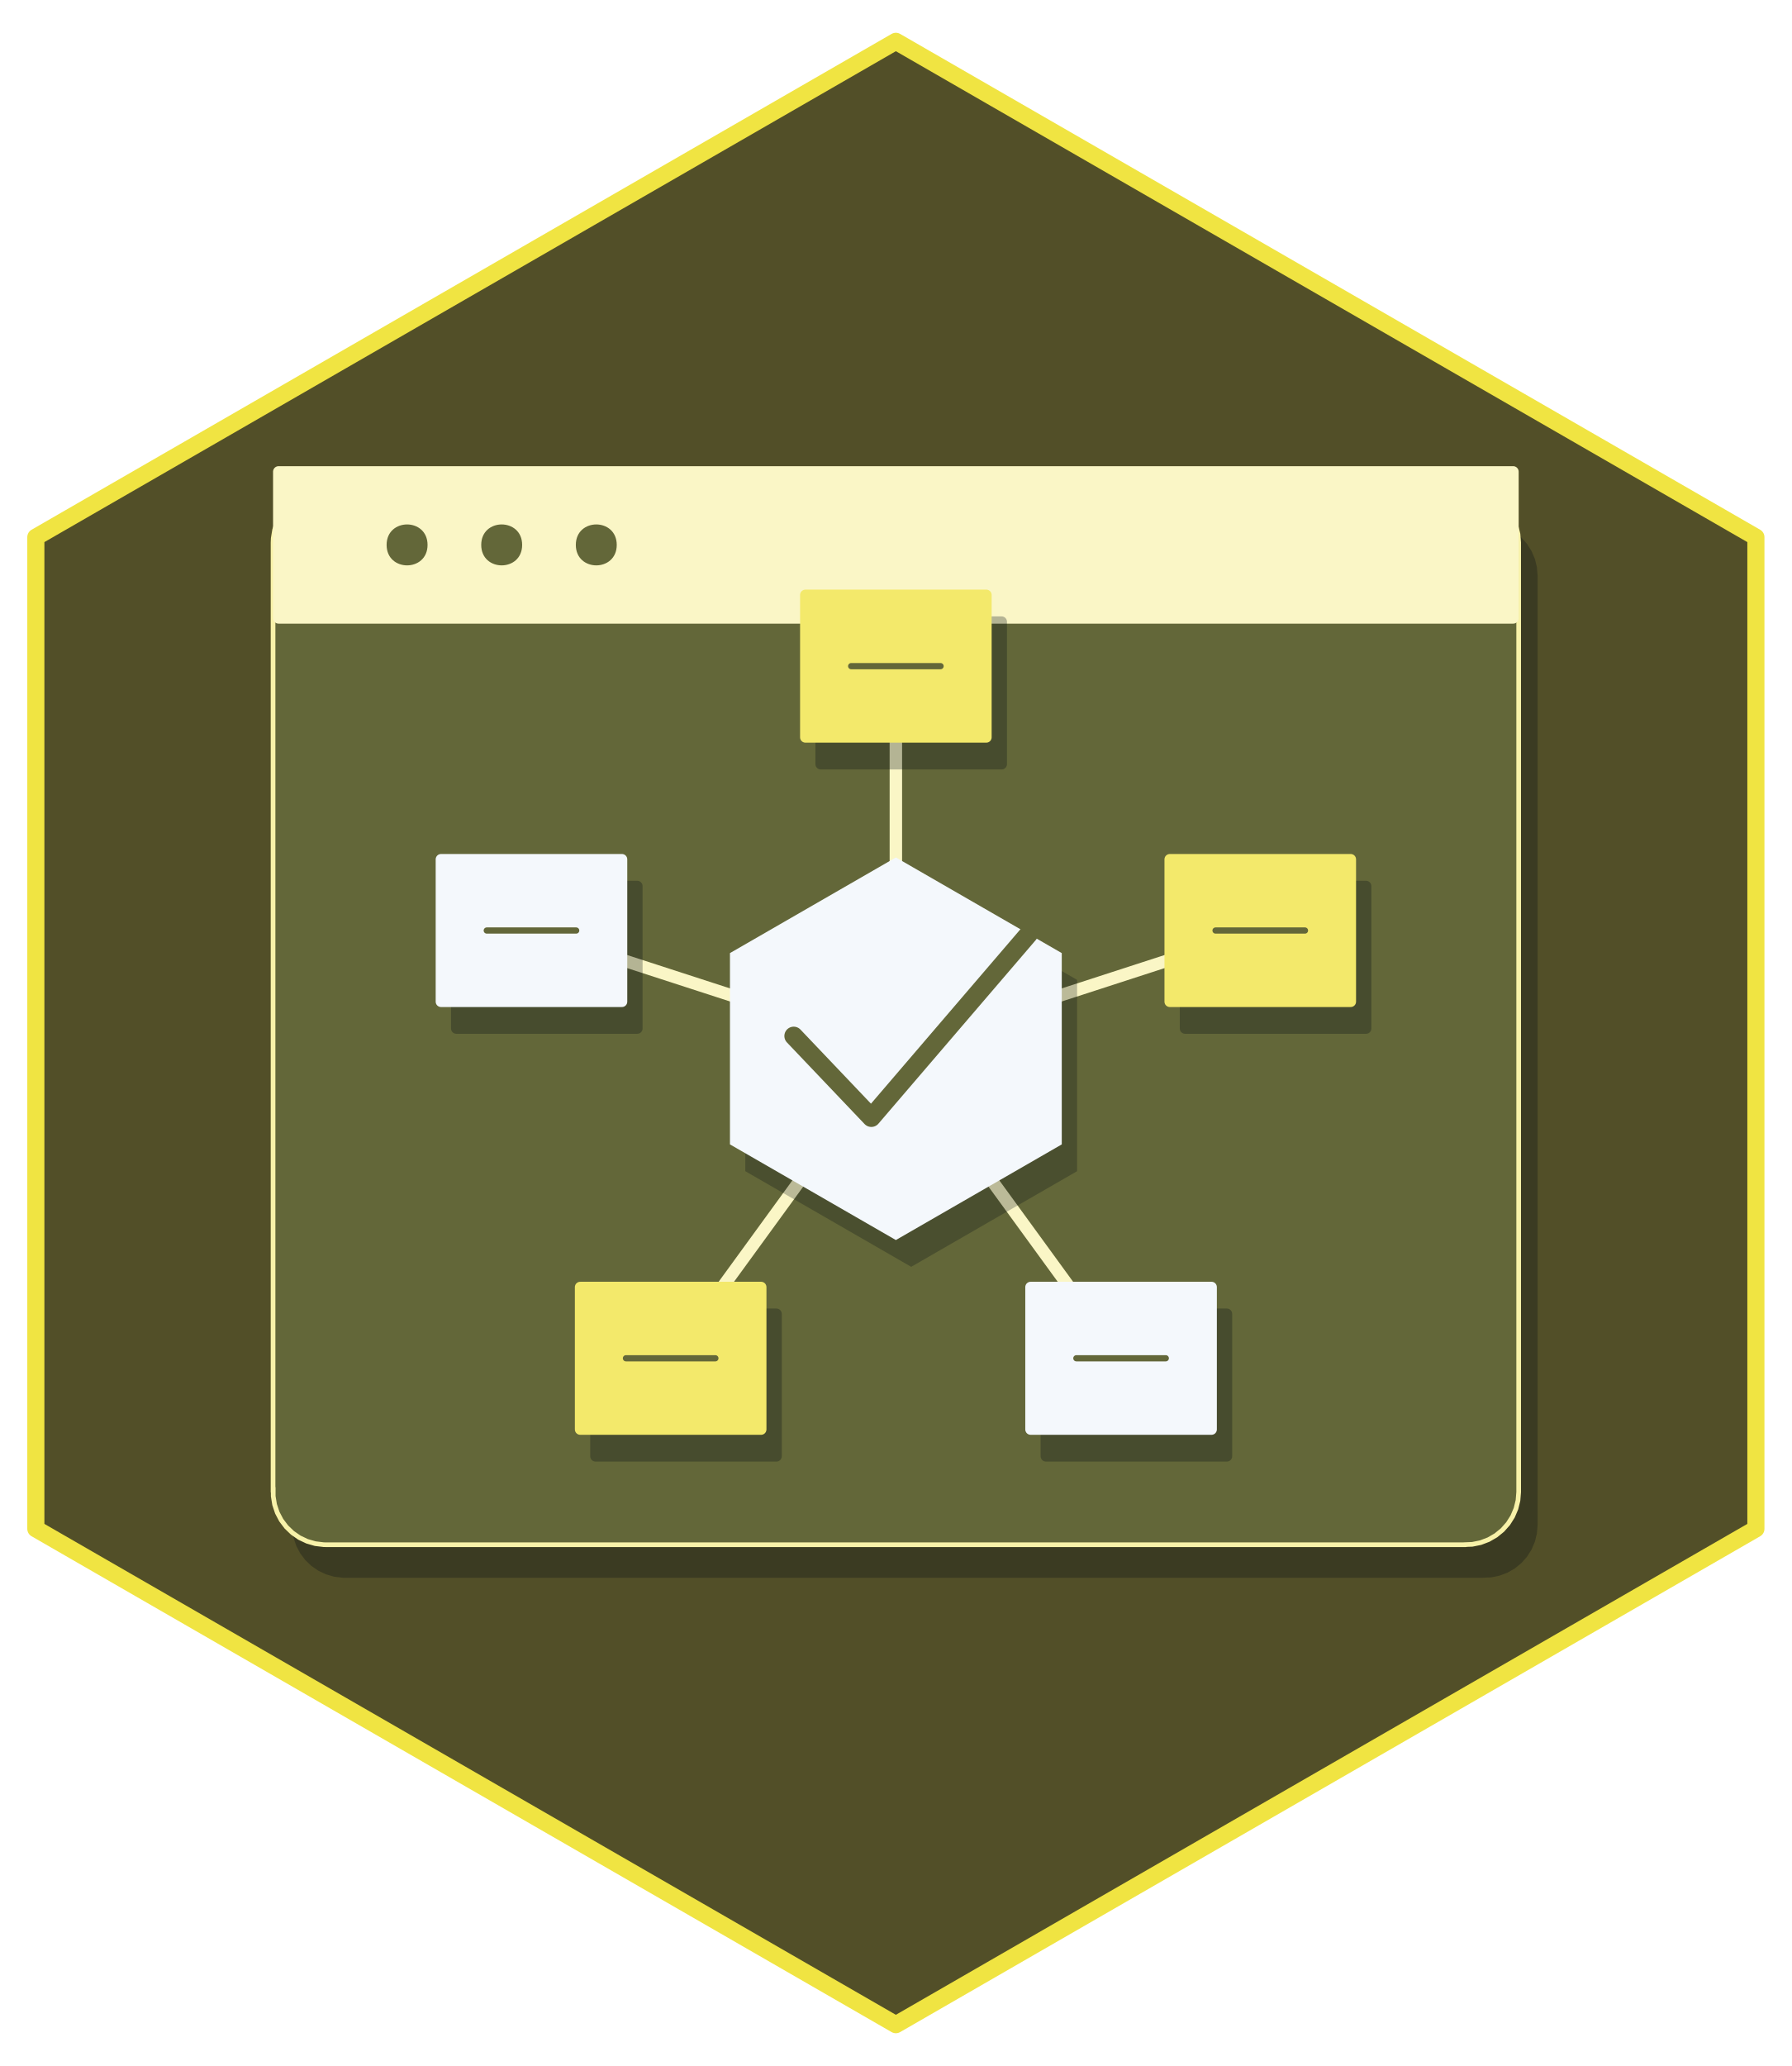
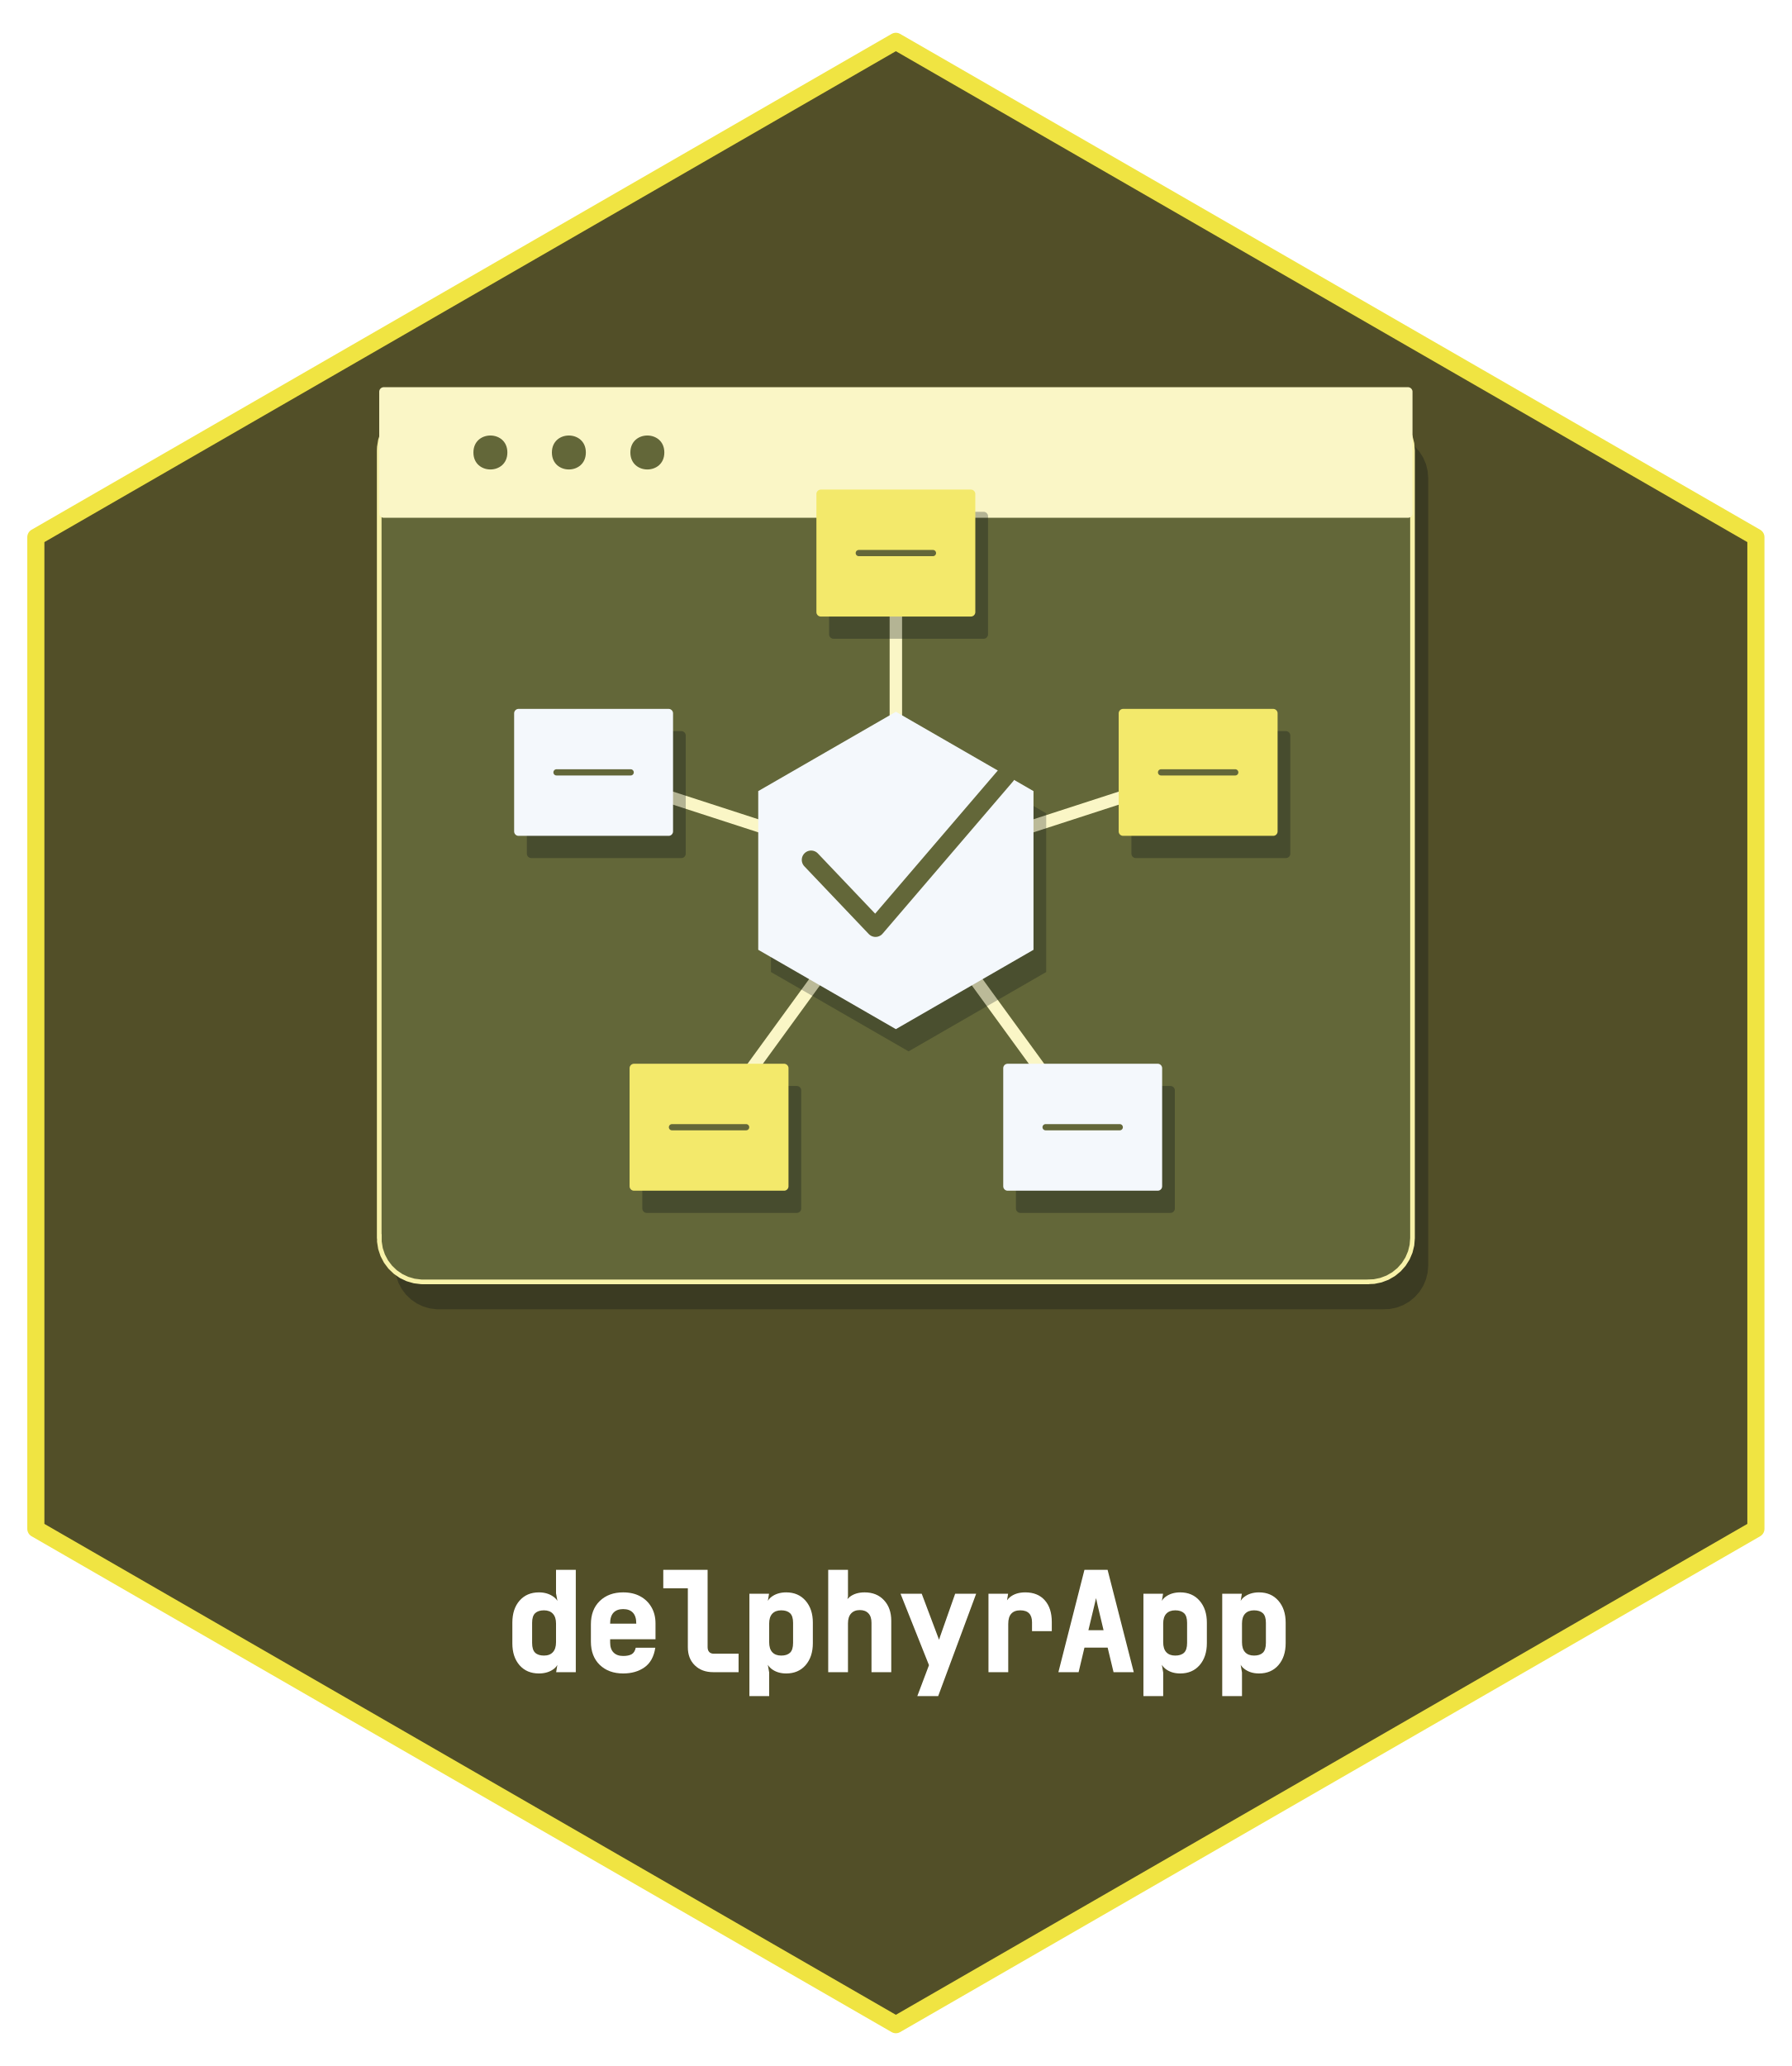
- <svg xmlns="http://www.w3.org/2000/svg" width="432pt" height="498pt" viewBox="0 0 432 498">
+ <svg xmlns="http://www.w3.org/2000/svg" xmlns:xlink="http://www.w3.org/1999/xlink" width="432" height="498" viewBox="0 0 432 498">
+   <defs>
+     <g>
+       <g id="glyph-0-0">
+         <path d="M 8.938 0.312 C 6.988 0.312 5.43 -0.348 4.266 -1.672 C 3.109 -3.004 2.531 -4.766 2.531 -6.953 L 2.531 -11.922 C 2.531 -14.141 3.109 -15.91 4.266 -17.234 C 5.43 -18.566 6.988 -19.234 8.938 -19.234 C 10.344 -19.234 11.539 -18.863 12.531 -18.125 C 13.52 -17.395 13.945 -16.328 13.812 -14.922 L 13.062 -19 L 13.062 -24.672 L 17.828 -24.672 L 17.828 0 L 13.094 0 L 13.75 -3.984 C 13.906 -2.578 13.5 -1.508 12.531 -0.781 C 11.562 -0.051 10.363 0.312 8.938 0.312 Z M 10.156 -4 C 11.082 -4 11.797 -4.27 12.297 -4.812 C 12.805 -5.352 13.062 -6.156 13.062 -7.219 L 13.062 -11.734 C 13.062 -12.766 12.805 -13.551 12.297 -14.094 C 11.797 -14.633 11.082 -14.906 10.156 -14.906 C 9.227 -14.906 8.52 -14.676 8.031 -14.219 C 7.539 -13.758 7.297 -12.984 7.297 -11.891 L 7.297 -7.062 C 7.297 -5.945 7.539 -5.156 8.031 -4.688 C 8.52 -4.227 9.227 -4 10.156 -4 Z M 10.156 -4 " />
+       </g>
+       <g id="glyph-0-1">
+         <path d="M 10.25 0.312 C 7.926 0.312 6.047 -0.375 4.609 -1.75 C 3.18 -3.133 2.469 -5.008 2.469 -7.375 L 2.469 -11.531 C 2.469 -13.895 3.18 -15.77 4.609 -17.156 C 6.047 -18.539 7.926 -19.234 10.25 -19.234 C 11.82 -19.234 13.188 -18.922 14.344 -18.297 C 15.508 -17.672 16.414 -16.797 17.062 -15.672 C 17.719 -14.547 18.047 -13.242 18.047 -11.766 L 18.047 -7.938 L 7.109 -7.938 L 7.109 -7.156 C 7.109 -6.094 7.383 -5.285 7.938 -4.734 C 8.488 -4.18 9.258 -3.906 10.25 -3.906 C 11.102 -3.906 11.781 -4.039 12.281 -4.312 C 12.781 -4.594 13.113 -5.117 13.281 -5.891 L 18 -5.891 C 17.656 -3.711 16.781 -2.133 15.375 -1.156 C 13.977 -0.176 12.27 0.312 10.25 0.312 Z M 7.109 -11.766 L 7.109 -11.688 L 13.406 -11.688 L 13.406 -11.797 C 13.406 -12.922 13.133 -13.77 12.594 -14.344 C 12.062 -14.914 11.281 -15.203 10.25 -15.203 C 9.227 -15.203 8.445 -14.91 7.906 -14.328 C 7.375 -13.754 7.109 -12.898 7.109 -11.766 Z M 7.109 -11.766 " />
+       </g>
+       <g id="glyph-0-2">
+         <path d="M 12.969 0 C 11.133 0 9.656 -0.547 8.531 -1.641 C 7.406 -2.734 6.844 -4.188 6.844 -6 L 6.844 -20.219 L 0.922 -20.219 L 0.922 -24.672 L 11.609 -24.672 L 11.609 -6.062 C 11.609 -5.539 11.738 -5.141 12 -4.859 C 12.258 -4.586 12.629 -4.453 13.109 -4.453 L 19.078 -4.453 L 19.078 0 Z M 12.969 0 " />
+       </g>
+       <g id="glyph-0-3">
+         <path d="M 2.688 5.766 L 2.688 -18.906 L 7.422 -18.906 L 6.766 -14.922 C 6.609 -16.328 7.008 -17.395 7.969 -18.125 C 8.938 -18.863 10.133 -19.234 11.562 -19.234 C 13.508 -19.234 15.066 -18.562 16.234 -17.219 C 17.398 -15.875 17.984 -14.117 17.984 -11.953 L 17.984 -7 C 17.984 -4.801 17.398 -3.031 16.234 -1.688 C 15.066 -0.352 13.508 0.312 11.562 0.312 C 10.125 0.312 8.922 -0.07 7.953 -0.844 C 6.984 -1.613 6.566 -2.691 6.703 -4.078 L 6.734 -4.078 L 7.453 0.078 L 7.453 5.766 Z M 10.359 -4 C 11.285 -4 11.992 -4.227 12.484 -4.688 C 12.973 -5.156 13.219 -5.945 13.219 -7.062 L 13.219 -11.891 C 13.219 -12.984 12.973 -13.758 12.484 -14.219 C 11.992 -14.676 11.285 -14.906 10.359 -14.906 C 9.43 -14.906 8.711 -14.633 8.203 -14.094 C 7.703 -13.551 7.453 -12.766 7.453 -11.734 L 7.453 -7.219 C 7.453 -6.156 7.703 -5.352 8.203 -4.812 C 8.711 -4.27 9.43 -4 10.359 -4 Z M 10.359 -4 " />
+       </g>
+       <g id="glyph-0-4">
+         <path d="M 2.688 0 L 2.688 -24.672 L 7.453 -24.672 L 7.453 -18.25 L 6.766 -14.891 C 6.535 -16.285 6.891 -17.359 7.828 -18.109 C 8.773 -18.859 9.988 -19.234 11.469 -19.234 C 13.406 -19.234 14.957 -18.609 16.125 -17.359 C 17.301 -16.109 17.891 -14.445 17.891 -12.375 L 17.891 0 L 13.125 0 L 13.125 -11.891 C 13.125 -12.91 12.875 -13.676 12.375 -14.188 C 11.883 -14.707 11.195 -14.969 10.312 -14.969 C 9.414 -14.969 8.711 -14.691 8.203 -14.141 C 7.703 -13.598 7.453 -12.805 7.453 -11.766 L 7.453 0 Z M 2.688 0 " />
+       </g>
+       <g id="glyph-0-5">
+         <path d="M 5.172 5.766 L 7.984 -1.688 L 1.125 -18.906 L 6.234 -18.906 L 10.125 -8.578 C 10.332 -8.086 10.52 -7.555 10.688 -6.984 C 10.863 -6.41 10.781 -6.082 10.438 -6 C 10.082 -6.082 9.988 -6.406 10.156 -6.969 C 10.32 -7.539 10.488 -8.07 10.656 -8.562 L 14.297 -18.906 L 19.359 -18.906 L 10.203 5.766 Z M 5.172 5.766 " />
+       </g>
+       <g id="glyph-0-6">
+         <path d="M 3.328 0 L 3.328 -18.906 L 8.062 -18.906 L 7.406 -14.797 C 7.176 -16.203 7.535 -17.289 8.484 -18.062 C 9.441 -18.844 10.68 -19.234 12.203 -19.234 C 14.211 -19.234 15.781 -18.598 16.906 -17.328 C 18.031 -16.066 18.594 -14.328 18.594 -12.109 L 18.594 -9.891 L 13.828 -9.891 L 13.828 -12.016 C 13.828 -13.941 12.883 -14.906 11 -14.906 C 10.039 -14.906 9.316 -14.633 8.828 -14.094 C 8.336 -13.562 8.094 -12.738 8.094 -11.625 L 8.094 0 Z M 3.328 0 " />
+       </g>
+       <g id="glyph-0-7">
+         <path d="M 1.188 0 L 7.469 -24.672 L 13.047 -24.672 L 19.359 0 L 14.484 0 L 13.062 -5.922 L 7.469 -5.922 L 6.062 0 Z M 8.422 -10.109 L 12.078 -10.109 L 10.672 -16.016 C 10.391 -17.223 10.16 -18.266 9.984 -19.141 C 9.805 -20.016 9.898 -20.488 10.266 -20.562 C 10.617 -20.5 10.707 -20.023 10.531 -19.141 C 10.363 -18.266 10.133 -17.234 9.844 -16.047 Z M 8.422 -10.109 " />
+       </g>
+     </g>
+   </defs>
  <path fill-rule="nonzero" fill="rgb(32.157%, 30.98%, 15.686%)" fill-opacity="1" stroke-width="4.125" stroke-linecap="round" stroke-linejoin="round" stroke="rgb(94.118%, 89.412%, 25.882%)" stroke-opacity="1" stroke-miterlimit="10" d="M 216 9.961 L 423.359 129.48 L 423.359 368.52 L 216 488.039 L 8.641 368.52 L 8.641 129.48 Z M 216 9.961 " />
-   <path fill-rule="nonzero" fill="rgb(1.176%, 3.922%, 7.059%)" fill-opacity="0.278" d="M 83.113 380.316 L 358.012 380.316 L 357.5 380.305 L 359.543 380.223 L 361.547 379.812 L 363.461 379.09 L 365.234 378.066 L 366.82 376.773 L 368.176 375.238 L 369.27 373.512 L 370.07 371.629 L 370.559 369.641 L 370.727 367.602 L 370.727 138.746 L 370.559 136.707 L 370.07 134.723 L 369.27 132.84 L 368.176 131.109 L 366.82 129.578 L 365.234 128.285 L 363.461 127.262 L 361.547 126.535 L 359.543 126.125 L 358.012 126.035 L 83.113 126.035 L 84.645 126.125 L 82.602 126.043 L 80.57 126.289 L 78.605 126.859 L 76.754 127.738 L 75.07 128.898 L 73.598 130.316 L 72.367 131.953 L 71.418 133.766 L 70.77 135.703 L 70.441 137.723 L 70.398 138.746 L 70.398 367.602 L 70.441 366.578 L 70.441 368.625 L 70.77 370.645 L 71.418 372.586 L 72.367 374.398 L 73.598 376.035 L 75.07 377.449 L 76.754 378.613 L 78.605 379.488 L 80.57 380.059 L 82.602 380.305 Z M 83.113 380.316 " />
-   <path fill-rule="nonzero" fill="rgb(38.824%, 40.392%, 22.353%)" fill-opacity="1" stroke-width="1.125" stroke-linecap="round" stroke-linejoin="round" stroke="rgb(97.255%, 94.902%, 66.275%)" stroke-opacity="1" stroke-miterlimit="10" d="M 78.551 372.348 L 353.449 372.348 L 352.938 372.336 L 354.98 372.254 L 356.988 371.844 L 358.898 371.117 L 360.672 370.094 L 362.258 368.801 L 363.613 367.27 L 364.707 365.539 L 365.508 363.66 L 366 361.672 L 366.164 359.633 L 366.164 130.777 L 366 128.738 L 365.508 126.75 L 364.707 124.867 L 363.613 123.141 L 362.258 121.609 L 360.672 120.312 L 358.898 119.289 L 356.988 118.566 L 354.98 118.156 L 353.449 118.062 L 78.551 118.062 L 80.082 118.156 L 78.039 118.074 L 76.008 118.32 L 74.043 118.891 L 72.195 119.766 L 70.512 120.93 L 69.035 122.348 L 67.805 123.98 L 66.855 125.793 L 66.207 127.734 L 65.879 129.754 L 65.836 130.777 L 65.836 359.633 L 65.879 358.609 L 65.879 360.656 L 66.207 362.676 L 66.855 364.617 L 67.805 366.426 L 69.035 368.062 L 70.512 369.48 L 72.195 370.645 L 74.043 371.52 L 76.008 372.09 L 78.039 372.336 Z M 78.551 372.348 " />
-   <path fill-rule="nonzero" fill="rgb(98.039%, 96.471%, 77.647%)" fill-opacity="1" d="M 67.164 150.324 L 364.836 150.324 L 364.781 150.32 L 364.996 150.312 L 365.203 150.27 L 365.406 150.195 L 365.59 150.086 L 365.754 149.953 L 365.898 149.793 L 366.012 149.613 L 366.094 149.414 L 366.145 149.207 L 366.164 148.996 L 366.164 113.699 L 366.145 113.484 L 366.094 113.277 L 366.012 113.082 L 365.898 112.902 L 365.754 112.742 L 365.59 112.605 L 365.406 112.5 L 365.203 112.422 L 364.996 112.379 L 364.836 112.371 L 67.164 112.371 L 67.324 112.379 L 67.113 112.371 L 66.898 112.398 L 66.695 112.457 L 66.5 112.547 L 66.324 112.668 L 66.172 112.816 L 66.043 112.988 L 65.941 113.18 L 65.875 113.379 L 65.84 113.59 L 65.836 113.699 L 65.836 148.996 L 65.84 148.887 L 65.84 149.102 L 65.875 149.312 L 65.941 149.516 L 66.043 149.703 L 66.172 149.875 L 66.324 150.023 L 66.5 150.145 L 66.695 150.238 L 66.898 150.297 L 67.113 150.32 Z M 67.164 150.324 " />
-   <path fill-rule="nonzero" fill="rgb(38.824%, 40.392%, 22.353%)" fill-opacity="1" d="M 103.086 131.348 C 103.086 137.926 93.215 137.926 93.215 131.348 C 93.215 124.77 103.086 124.77 103.086 131.348 " />
-   <path fill-rule="nonzero" fill="rgb(38.824%, 40.392%, 22.353%)" fill-opacity="1" d="M 125.895 131.348 C 125.895 137.926 116.027 137.926 116.027 131.348 C 116.027 124.77 125.895 124.77 125.895 131.348 " />
-   <path fill-rule="nonzero" fill="rgb(38.824%, 40.392%, 22.353%)" fill-opacity="1" d="M 148.703 131.348 C 148.703 137.926 138.836 137.926 138.836 131.348 C 138.836 124.77 148.703 124.77 148.703 131.348 " />
-   <path fill="none" stroke-width="3" stroke-linecap="round" stroke-linejoin="round" stroke="rgb(98.039%, 96.471%, 77.647%)" stroke-opacity="1" stroke-miterlimit="10" d="M 216 252.797 L 216 160.57 " />
-   <path fill-rule="nonzero" fill="rgb(1.176%, 3.922%, 7.059%)" fill-opacity="0.278" d="M 197.891 185.473 L 241.5 185.473 L 241.445 185.469 L 241.656 185.461 L 241.859 185.422 L 242.051 185.348 L 242.23 185.242 L 242.395 185.109 L 242.531 184.957 L 242.641 184.781 L 242.723 184.59 L 242.773 184.387 L 242.789 184.18 L 242.789 149.871 L 242.773 149.664 L 242.723 149.465 L 242.641 149.273 L 242.531 149.098 L 242.395 148.941 L 242.23 148.809 L 242.051 148.707 L 241.859 148.633 L 241.656 148.59 L 241.5 148.582 L 197.891 148.582 L 198.047 148.59 L 197.84 148.582 L 197.633 148.605 L 197.434 148.664 L 197.246 148.754 L 197.074 148.871 L 196.926 149.016 L 196.801 149.184 L 196.703 149.367 L 196.637 149.562 L 196.605 149.77 L 196.602 149.871 L 196.602 184.18 L 196.605 184.074 L 196.605 184.285 L 196.637 184.488 L 196.703 184.688 L 196.801 184.871 L 196.926 185.035 L 197.074 185.18 L 197.246 185.297 L 197.434 185.387 L 197.633 185.445 L 197.84 185.469 Z M 197.891 185.473 " />
-   <path fill-rule="nonzero" fill="rgb(95.294%, 91.373%, 41.961%)" fill-opacity="1" d="M 194.195 179.016 L 237.805 179.016 L 237.75 179.016 L 237.961 179.004 L 238.164 178.965 L 238.355 178.891 L 238.535 178.785 L 238.699 178.656 L 238.836 178.5 L 238.945 178.324 L 239.027 178.133 L 239.078 177.93 L 239.094 177.723 L 239.094 143.418 L 239.078 143.211 L 239.027 143.008 L 238.945 142.816 L 238.836 142.641 L 238.699 142.484 L 238.535 142.355 L 238.355 142.25 L 238.164 142.176 L 237.961 142.133 L 237.805 142.125 L 194.195 142.125 L 194.352 142.133 L 194.145 142.125 L 193.938 142.152 L 193.738 142.211 L 193.551 142.297 L 193.379 142.418 L 193.23 142.559 L 193.105 142.727 L 193.008 142.91 L 192.941 143.105 L 192.91 143.312 L 192.906 143.418 L 192.906 177.723 L 192.91 177.621 L 192.91 177.828 L 192.941 178.031 L 193.008 178.23 L 193.105 178.414 L 193.23 178.582 L 193.379 178.723 L 193.551 178.844 L 193.738 178.93 L 193.938 178.988 L 194.145 179.016 Z M 194.195 179.016 " />
-   <path fill="none" stroke-width="1.5" stroke-linecap="round" stroke-linejoin="round" stroke="rgb(38.824%, 40.392%, 22.353%)" stroke-opacity="1" stroke-miterlimit="10" d="M 205.223 160.57 L 226.777 160.57 " />
-   <path fill="none" stroke-width="3" stroke-linecap="round" stroke-linejoin="round" stroke="rgb(98.039%, 96.471%, 77.647%)" stroke-opacity="1" stroke-miterlimit="10" d="M 216 252.797 L 128.141 224.297 " />
-   <path fill-rule="nonzero" fill="rgb(1.176%, 3.922%, 7.059%)" fill-opacity="0.278" d="M 110.035 249.195 L 153.641 249.195 L 153.59 249.195 L 153.797 249.188 L 154 249.145 L 154.195 249.07 L 154.375 248.969 L 154.535 248.836 L 154.672 248.68 L 154.785 248.504 L 154.867 248.316 L 154.914 248.113 L 154.934 247.906 L 154.934 213.598 L 154.914 213.391 L 154.867 213.188 L 154.785 212.996 L 154.672 212.824 L 154.535 212.668 L 154.375 212.535 L 154.195 212.43 L 154 212.359 L 153.797 212.316 L 153.641 212.309 L 110.035 212.309 L 110.191 212.316 L 109.98 212.309 L 109.777 212.332 L 109.578 212.391 L 109.387 212.48 L 109.219 212.598 L 109.066 212.742 L 108.941 212.906 L 108.848 213.094 L 108.781 213.289 L 108.746 213.496 L 108.742 213.598 L 108.742 247.906 L 108.746 247.801 L 108.746 248.008 L 108.781 248.215 L 108.848 248.41 L 108.941 248.598 L 109.066 248.762 L 109.219 248.906 L 109.387 249.023 L 109.578 249.113 L 109.777 249.172 L 109.98 249.195 Z M 110.035 249.195 " />
-   <path fill-rule="nonzero" fill="rgb(95.686%, 97.255%, 98.824%)" fill-opacity="1" d="M 106.34 242.742 L 149.945 242.742 L 149.895 242.738 L 150.102 242.73 L 150.305 242.691 L 150.5 242.617 L 150.68 242.512 L 150.84 242.383 L 150.977 242.227 L 151.09 242.051 L 151.172 241.859 L 151.219 241.656 L 151.238 241.449 L 151.238 207.141 L 151.219 206.934 L 151.172 206.734 L 151.09 206.543 L 150.977 206.367 L 150.84 206.211 L 150.68 206.078 L 150.5 205.977 L 150.305 205.902 L 150.102 205.859 L 149.945 205.852 L 106.34 205.852 L 106.496 205.859 L 106.285 205.852 L 106.082 205.879 L 105.883 205.934 L 105.691 206.023 L 105.523 206.141 L 105.371 206.285 L 105.246 206.453 L 105.152 206.637 L 105.086 206.832 L 105.051 207.039 L 105.047 207.141 L 105.047 241.449 L 105.051 241.348 L 105.051 241.555 L 105.086 241.758 L 105.152 241.957 L 105.246 242.141 L 105.371 242.305 L 105.523 242.449 L 105.691 242.566 L 105.883 242.656 L 106.082 242.715 L 106.285 242.738 Z M 106.34 242.742 " />
-   <path fill="none" stroke-width="1.5" stroke-linecap="round" stroke-linejoin="round" stroke="rgb(38.824%, 40.392%, 22.353%)" stroke-opacity="1" stroke-miterlimit="10" d="M 117.363 224.297 L 138.922 224.297 " />
-   <path fill="none" stroke-width="3" stroke-linecap="round" stroke-linejoin="round" stroke="rgb(98.039%, 96.471%, 77.647%)" stroke-opacity="1" stroke-miterlimit="10" d="M 216 252.797 L 161.699 327.406 " />
-   <path fill-rule="nonzero" fill="rgb(1.176%, 3.922%, 7.059%)" fill-opacity="0.278" d="M 143.594 352.309 L 187.199 352.309 L 187.148 352.305 L 187.355 352.297 L 187.559 352.258 L 187.754 352.184 L 187.934 352.078 L 188.094 351.949 L 188.23 351.793 L 188.344 351.617 L 188.426 351.426 L 188.473 351.223 L 188.492 351.016 L 188.492 316.707 L 188.473 316.5 L 188.426 316.301 L 188.344 316.109 L 188.23 315.934 L 188.094 315.777 L 187.934 315.645 L 187.754 315.543 L 187.559 315.469 L 187.355 315.426 L 187.199 315.418 L 143.594 315.418 L 143.75 315.426 L 143.539 315.418 L 143.336 315.445 L 143.137 315.5 L 142.945 315.59 L 142.777 315.707 L 142.625 315.852 L 142.5 316.02 L 142.406 316.203 L 142.34 316.398 L 142.305 316.605 L 142.301 316.707 L 142.301 351.016 L 142.305 350.914 L 142.305 351.121 L 142.34 351.324 L 142.406 351.523 L 142.5 351.707 L 142.625 351.871 L 142.777 352.016 L 142.945 352.133 L 143.137 352.223 L 143.336 352.281 L 143.539 352.305 Z M 143.594 352.309 " />
-   <path fill-rule="nonzero" fill="rgb(95.294%, 91.373%, 41.961%)" fill-opacity="1" d="M 139.898 345.852 L 183.504 345.852 L 183.453 345.852 L 183.66 345.844 L 183.863 345.801 L 184.059 345.727 L 184.238 345.625 L 184.398 345.492 L 184.535 345.336 L 184.648 345.16 L 184.73 344.969 L 184.777 344.77 L 184.797 344.562 L 184.797 310.254 L 184.777 310.047 L 184.73 309.844 L 184.648 309.652 L 184.535 309.477 L 184.398 309.32 L 184.238 309.191 L 184.059 309.086 L 183.863 309.012 L 183.66 308.973 L 183.504 308.961 L 139.898 308.961 L 140.055 308.973 L 139.844 308.965 L 139.641 308.988 L 139.441 309.047 L 139.25 309.137 L 139.082 309.254 L 138.93 309.398 L 138.805 309.562 L 138.711 309.746 L 138.645 309.945 L 138.609 310.148 L 138.605 310.254 L 138.605 344.562 L 138.609 344.457 L 138.609 344.664 L 138.645 344.871 L 138.711 345.066 L 138.805 345.25 L 138.93 345.418 L 139.082 345.562 L 139.25 345.68 L 139.441 345.77 L 139.641 345.824 L 139.844 345.852 Z M 139.898 345.852 " />
-   <path fill="none" stroke-width="1.5" stroke-linecap="round" stroke-linejoin="round" stroke="rgb(38.824%, 40.392%, 22.353%)" stroke-opacity="1" stroke-miterlimit="10" d="M 150.922 327.406 L 172.48 327.406 " />
-   <path fill="none" stroke-width="3" stroke-linecap="round" stroke-linejoin="round" stroke="rgb(98.039%, 96.471%, 77.647%)" stroke-opacity="1" stroke-miterlimit="10" d="M 216 252.797 L 270.301 327.406 " />
-   <path fill-rule="nonzero" fill="rgb(1.176%, 3.922%, 7.059%)" fill-opacity="0.278" d="M 252.191 352.309 L 295.797 352.309 L 295.746 352.305 L 295.953 352.297 L 296.156 352.258 L 296.352 352.184 L 296.531 352.078 L 296.691 351.949 L 296.828 351.793 L 296.941 351.617 L 297.023 351.426 L 297.07 351.223 L 297.09 351.016 L 297.09 316.707 L 297.07 316.5 L 297.023 316.301 L 296.941 316.109 L 296.828 315.934 L 296.691 315.777 L 296.531 315.645 L 296.352 315.543 L 296.156 315.469 L 295.953 315.426 L 295.797 315.418 L 252.191 315.418 L 252.348 315.426 L 252.137 315.418 L 251.934 315.445 L 251.734 315.5 L 251.547 315.59 L 251.375 315.707 L 251.223 315.852 L 251.098 316.02 L 251.004 316.203 L 250.938 316.398 L 250.902 316.605 L 250.898 316.707 L 250.898 351.016 L 250.902 350.914 L 250.902 351.121 L 250.938 351.324 L 251.004 351.523 L 251.098 351.707 L 251.223 351.871 L 251.375 352.016 L 251.547 352.133 L 251.734 352.223 L 251.934 352.281 L 252.137 352.305 Z M 252.191 352.309 " />
-   <path fill-rule="nonzero" fill="rgb(95.686%, 97.255%, 98.824%)" fill-opacity="1" d="M 248.496 345.852 L 292.102 345.852 L 292.051 345.852 L 292.258 345.844 L 292.461 345.801 L 292.656 345.727 L 292.836 345.625 L 292.996 345.492 L 293.133 345.336 L 293.246 345.16 L 293.328 344.969 L 293.375 344.77 L 293.395 344.562 L 293.395 310.254 L 293.375 310.047 L 293.328 309.844 L 293.246 309.652 L 293.133 309.477 L 292.996 309.32 L 292.836 309.191 L 292.656 309.086 L 292.461 309.012 L 292.258 308.973 L 292.102 308.961 L 248.496 308.961 L 248.652 308.973 L 248.445 308.965 L 248.238 308.988 L 248.039 309.047 L 247.852 309.137 L 247.68 309.254 L 247.527 309.398 L 247.402 309.562 L 247.309 309.746 L 247.242 309.945 L 247.207 310.148 L 247.203 310.254 L 247.203 344.562 L 247.207 344.457 L 247.207 344.664 L 247.242 344.871 L 247.309 345.066 L 247.402 345.25 L 247.527 345.418 L 247.68 345.562 L 247.852 345.68 L 248.039 345.77 L 248.238 345.824 L 248.445 345.852 Z M 248.496 345.852 " />
-   <path fill="none" stroke-width="1.5" stroke-linecap="round" stroke-linejoin="round" stroke="rgb(38.824%, 40.392%, 22.353%)" stroke-opacity="1" stroke-miterlimit="10" d="M 259.52 327.406 L 281.078 327.406 " />
-   <path fill="none" stroke-width="3" stroke-linecap="round" stroke-linejoin="round" stroke="rgb(98.039%, 96.471%, 77.647%)" stroke-opacity="1" stroke-miterlimit="10" d="M 216 252.797 L 303.859 224.297 " />
-   <path fill-rule="nonzero" fill="rgb(1.176%, 3.922%, 7.059%)" fill-opacity="0.278" d="M 285.75 249.195 L 329.355 249.195 L 329.305 249.195 L 329.512 249.188 L 329.715 249.145 L 329.91 249.07 L 330.09 248.969 L 330.25 248.836 L 330.387 248.68 L 330.5 248.504 L 330.582 248.316 L 330.629 248.113 L 330.648 247.906 L 330.648 213.598 L 330.629 213.391 L 330.582 213.188 L 330.5 212.996 L 330.387 212.824 L 330.25 212.668 L 330.09 212.535 L 329.91 212.43 L 329.715 212.359 L 329.512 212.316 L 329.355 212.309 L 285.75 212.309 L 285.906 212.316 L 285.695 212.309 L 285.492 212.332 L 285.293 212.391 L 285.105 212.48 L 284.934 212.598 L 284.781 212.742 L 284.656 212.906 L 284.562 213.094 L 284.496 213.289 L 284.461 213.496 L 284.457 213.598 L 284.457 247.906 L 284.461 247.801 L 284.461 248.008 L 284.496 248.215 L 284.562 248.41 L 284.656 248.598 L 284.781 248.762 L 284.934 248.906 L 285.105 249.023 L 285.293 249.113 L 285.492 249.172 L 285.695 249.195 Z M 285.75 249.195 " />
-   <path fill-rule="nonzero" fill="rgb(95.294%, 91.373%, 41.961%)" fill-opacity="1" d="M 282.055 242.742 L 325.66 242.742 L 325.609 242.738 L 325.816 242.73 L 326.02 242.691 L 326.215 242.617 L 326.395 242.512 L 326.555 242.383 L 326.691 242.227 L 326.805 242.051 L 326.887 241.859 L 326.934 241.656 L 326.953 241.449 L 326.953 207.141 L 326.934 206.934 L 326.887 206.734 L 326.805 206.543 L 326.691 206.367 L 326.555 206.211 L 326.395 206.078 L 326.215 205.977 L 326.02 205.902 L 325.816 205.859 L 325.66 205.852 L 282.055 205.852 L 282.211 205.859 L 282.004 205.852 L 281.797 205.879 L 281.598 205.934 L 281.41 206.023 L 281.238 206.141 L 281.086 206.285 L 280.961 206.453 L 280.867 206.637 L 280.801 206.832 L 280.766 207.039 L 280.762 207.141 L 280.762 241.449 L 280.766 241.348 L 280.766 241.555 L 280.801 241.758 L 280.867 241.957 L 280.961 242.141 L 281.086 242.305 L 281.238 242.449 L 281.41 242.566 L 281.598 242.656 L 281.797 242.715 L 282.004 242.738 Z M 282.055 242.742 " />
-   <path fill="none" stroke-width="1.5" stroke-linecap="round" stroke-linejoin="round" stroke="rgb(38.824%, 40.392%, 22.353%)" stroke-opacity="1" stroke-miterlimit="10" d="M 293.078 224.297 L 314.637 224.297 " />
-   <path fill-rule="nonzero" fill="rgb(1.176%, 3.922%, 7.059%)" fill-opacity="0.251" d="M 219.695 213.137 L 179.695 236.195 L 179.695 282.309 L 219.695 305.363 L 259.695 282.309 L 259.695 236.195 Z M 219.695 213.137 " />
-   <path fill-rule="nonzero" fill="rgb(95.686%, 97.255%, 98.824%)" fill-opacity="1" d="M 216 206.684 L 176 229.738 L 176 275.852 L 216 298.906 L 256 275.852 L 256 229.738 Z M 216 206.684 " />
-   <path fill="none" stroke-width="4.5" stroke-linecap="round" stroke-linejoin="round" stroke="rgb(38.824%, 40.392%, 22.353%)" stroke-opacity="1" stroke-miterlimit="10" d="M 191.367 249.723 L 210.086 269.395 L 248.023 225.129 " />
+   <path fill-rule="nonzero" fill="rgb(1.176%, 3.922%, 7.059%)" fill-opacity="0.278" d="M 105.766 315.602 L 333.805 315.602 L 333.379 315.594 L 335.074 315.527 L 336.738 315.188 L 338.324 314.586 L 339.797 313.734 L 341.109 312.664 L 342.234 311.391 L 343.145 309.957 L 343.809 308.395 L 344.215 306.746 L 344.352 305.055 L 344.352 115.211 L 344.215 113.52 L 343.809 111.871 L 343.145 110.309 L 342.234 108.875 L 341.109 107.605 L 339.797 106.531 L 338.324 105.684 L 336.738 105.078 L 335.074 104.742 L 333.805 104.664 L 105.766 104.664 L 107.035 104.742 L 105.34 104.672 L 103.656 104.875 L 102.023 105.348 L 100.492 106.078 L 99.094 107.039 L 97.871 108.215 L 96.852 109.574 L 96.062 111.078 L 95.523 112.688 L 95.25 114.363 L 95.219 115.211 L 95.219 305.055 L 95.25 304.207 L 95.25 305.906 L 95.523 307.578 L 96.062 309.191 L 96.852 310.691 L 97.871 312.051 L 99.094 313.227 L 100.492 314.191 L 102.023 314.918 L 103.656 315.391 L 105.34 315.594 Z M 105.766 315.602 " />
+   <path fill-rule="nonzero" fill="rgb(38.824%, 40.392%, 22.353%)" fill-opacity="1" stroke-width="1.125" stroke-linecap="round" stroke-linejoin="round" stroke="rgb(97.255%, 94.902%, 66.275%)" stroke-opacity="1" stroke-miterlimit="10" d="M 101.98 308.992 L 330.02 308.992 L 329.594 308.984 L 331.293 308.914 L 332.953 308.574 L 334.543 307.973 L 336.012 307.125 L 337.328 306.051 L 338.453 304.781 L 339.359 303.348 L 340.023 301.785 L 340.43 300.137 L 340.566 298.445 L 340.566 108.598 L 340.43 106.906 L 340.023 105.258 L 339.359 103.699 L 338.453 102.262 L 337.328 100.992 L 336.012 99.918 L 334.543 99.07 L 332.953 98.469 L 331.293 98.129 L 330.02 98.051 L 101.98 98.051 L 103.25 98.129 L 101.555 98.059 L 99.871 98.266 L 98.238 98.738 L 96.707 99.465 L 95.309 100.43 L 94.086 101.605 L 93.066 102.961 L 92.277 104.465 L 91.738 106.074 L 91.469 107.75 L 91.434 108.598 L 91.434 298.445 L 91.469 297.594 L 91.469 299.293 L 91.738 300.969 L 92.277 302.578 L 93.066 304.082 L 94.086 305.438 L 95.309 306.613 L 96.707 307.578 L 98.238 308.305 L 99.871 308.777 L 101.555 308.984 Z M 101.98 308.992 " />
+   <path fill-rule="nonzero" fill="rgb(98.039%, 96.471%, 77.647%)" fill-opacity="1" d="M 92.535 124.812 L 339.465 124.812 L 339.422 124.812 L 339.598 124.805 L 339.773 124.77 L 339.938 124.707 L 340.09 124.617 L 340.23 124.504 L 340.348 124.371 L 340.441 124.223 L 340.512 124.059 L 340.555 123.887 L 340.566 123.711 L 340.566 94.43 L 340.555 94.254 L 340.512 94.082 L 340.441 93.918 L 340.348 93.77 L 340.23 93.637 L 340.09 93.523 L 339.938 93.438 L 339.773 93.371 L 339.598 93.336 L 339.465 93.328 L 92.535 93.328 L 92.668 93.336 L 92.492 93.332 L 92.312 93.352 L 92.145 93.402 L 91.984 93.477 L 91.836 93.578 L 91.711 93.699 L 91.602 93.844 L 91.52 94 L 91.465 94.168 L 91.438 94.344 L 91.434 94.43 L 91.434 123.711 L 91.438 123.621 L 91.438 123.801 L 91.465 123.977 L 91.52 124.145 L 91.602 124.301 L 91.711 124.441 L 91.836 124.566 L 91.984 124.664 L 92.145 124.742 L 92.312 124.789 L 92.492 124.812 Z M 92.535 124.812 " />
+   <path fill-rule="nonzero" fill="rgb(38.824%, 40.392%, 22.353%)" fill-opacity="1" d="M 122.332 109.07 C 122.332 114.527 114.145 114.527 114.145 109.07 C 114.145 103.613 122.332 103.613 122.332 109.07 " />
+   <path fill-rule="nonzero" fill="rgb(38.824%, 40.392%, 22.353%)" fill-opacity="1" d="M 141.254 109.07 C 141.254 114.527 133.066 114.527 133.066 109.07 C 133.066 103.613 141.254 103.613 141.254 109.07 " />
+   <path fill-rule="nonzero" fill="rgb(38.824%, 40.392%, 22.353%)" fill-opacity="1" d="M 160.176 109.07 C 160.176 114.527 151.988 114.527 151.988 109.07 C 151.988 103.613 160.176 103.613 160.176 109.07 " />
+   <path fill="none" stroke-width="3" stroke-linecap="round" stroke-linejoin="round" stroke="rgb(98.039%, 96.471%, 77.647%)" stroke-opacity="1" stroke-miterlimit="10" d="M 216 209.816 L 216 133.312 " />
+   <path fill-rule="nonzero" fill="rgb(1.176%, 3.922%, 7.059%)" fill-opacity="0.278" d="M 200.977 153.969 L 237.152 153.969 L 237.109 153.969 L 237.281 153.961 L 237.449 153.926 L 237.613 153.867 L 237.762 153.781 L 237.895 153.672 L 238.008 153.543 L 238.102 153.395 L 238.168 153.238 L 238.211 153.07 L 238.223 152.898 L 238.223 124.438 L 238.211 124.266 L 238.168 124.102 L 238.102 123.941 L 238.008 123.797 L 237.895 123.668 L 237.762 123.559 L 237.613 123.473 L 237.449 123.41 L 237.281 123.375 L 237.152 123.367 L 200.977 123.367 L 201.105 123.375 L 200.934 123.367 L 200.766 123.391 L 200.598 123.438 L 200.441 123.512 L 200.301 123.609 L 200.176 123.73 L 200.074 123.867 L 199.992 124.02 L 199.938 124.184 L 199.91 124.352 L 199.906 124.438 L 199.906 152.898 L 199.91 152.812 L 199.91 152.984 L 199.938 153.156 L 199.992 153.32 L 200.074 153.473 L 200.176 153.609 L 200.301 153.727 L 200.441 153.828 L 200.598 153.898 L 200.766 153.949 L 200.934 153.969 Z M 200.977 153.969 " />
+   <path fill-rule="nonzero" fill="rgb(95.294%, 91.373%, 41.961%)" fill-opacity="1" d="M 197.914 148.613 L 234.086 148.613 L 234.043 148.613 L 234.215 148.605 L 234.387 148.57 L 234.547 148.512 L 234.695 148.426 L 234.828 148.316 L 234.941 148.188 L 235.035 148.043 L 235.102 147.883 L 235.145 147.715 L 235.156 147.543 L 235.156 119.082 L 235.145 118.91 L 235.102 118.746 L 235.035 118.586 L 234.941 118.441 L 234.828 118.312 L 234.695 118.203 L 234.547 118.117 L 234.387 118.055 L 234.215 118.02 L 234.086 118.012 L 197.914 118.012 L 198.043 118.02 L 197.871 118.012 L 197.699 118.035 L 197.531 118.082 L 197.379 118.156 L 197.234 118.254 L 197.109 118.375 L 197.008 118.512 L 196.926 118.664 L 196.871 118.828 L 196.844 118.996 L 196.844 147.543 L 196.844 147.457 L 196.844 147.629 L 196.871 147.801 L 196.926 147.965 L 197.008 148.117 L 197.109 148.254 L 197.234 148.371 L 197.379 148.473 L 197.531 148.543 L 197.699 148.594 L 197.871 148.613 Z M 197.914 148.613 " />
+   <path fill="none" stroke-width="1.5" stroke-linecap="round" stroke-linejoin="round" stroke="rgb(38.824%, 40.392%, 22.353%)" stroke-opacity="1" stroke-miterlimit="10" d="M 207.059 133.312 L 224.941 133.312 " />
+   <path fill="none" stroke-width="3" stroke-linecap="round" stroke-linejoin="round" stroke="rgb(98.039%, 96.471%, 77.647%)" stroke-opacity="1" stroke-miterlimit="10" d="M 216 209.816 L 143.117 186.176 " />
+   <path fill-rule="nonzero" fill="rgb(1.176%, 3.922%, 7.059%)" fill-opacity="0.278" d="M 128.098 206.832 L 164.27 206.832 L 164.227 206.832 L 164.398 206.824 L 164.57 206.793 L 164.73 206.73 L 164.879 206.645 L 165.012 206.535 L 165.125 206.406 L 165.219 206.262 L 165.285 206.102 L 165.328 205.934 L 165.34 205.762 L 165.34 177.301 L 165.328 177.129 L 165.285 176.965 L 165.219 176.805 L 165.125 176.66 L 165.012 176.531 L 164.879 176.422 L 164.73 176.336 L 164.57 176.273 L 164.398 176.238 L 164.27 176.23 L 128.098 176.23 L 128.227 176.238 L 128.055 176.23 L 127.883 176.254 L 127.715 176.301 L 127.562 176.375 L 127.418 176.473 L 127.293 176.594 L 127.191 176.73 L 127.109 176.883 L 127.055 177.047 L 127.027 177.215 L 127.023 177.301 L 127.023 205.762 L 127.027 205.676 L 127.027 205.848 L 127.055 206.02 L 127.109 206.184 L 127.191 206.336 L 127.293 206.473 L 127.418 206.594 L 127.562 206.691 L 127.715 206.766 L 127.883 206.812 L 128.055 206.832 Z M 128.098 206.832 " />
+   <path fill-rule="nonzero" fill="rgb(95.686%, 97.255%, 98.824%)" fill-opacity="1" d="M 125.031 201.477 L 161.207 201.477 L 161.16 201.477 L 161.336 201.469 L 161.504 201.438 L 161.664 201.375 L 161.812 201.289 L 161.945 201.18 L 162.062 201.051 L 162.152 200.906 L 162.223 200.746 L 162.262 200.578 L 162.277 200.406 L 162.277 171.945 L 162.262 171.773 L 162.223 171.609 L 162.152 171.449 L 162.062 171.305 L 161.945 171.176 L 161.812 171.066 L 161.664 170.98 L 161.504 170.918 L 161.336 170.883 L 161.207 170.875 L 125.031 170.875 L 125.16 170.883 L 124.988 170.875 L 124.816 170.898 L 124.652 170.945 L 124.496 171.02 L 124.355 171.117 L 124.23 171.238 L 124.125 171.375 L 124.047 171.527 L 123.992 171.691 L 123.965 171.859 L 123.961 171.945 L 123.961 200.406 L 123.965 200.32 L 123.965 200.492 L 123.992 200.664 L 124.047 200.828 L 124.125 200.98 L 124.23 201.117 L 124.355 201.238 L 124.496 201.336 L 124.652 201.41 L 124.816 201.457 L 124.988 201.477 Z M 125.031 201.477 " />
+   <path fill="none" stroke-width="1.5" stroke-linecap="round" stroke-linejoin="round" stroke="rgb(38.824%, 40.392%, 22.353%)" stroke-opacity="1" stroke-miterlimit="10" d="M 134.176 186.176 L 152.059 186.176 " />
+   <path fill="none" stroke-width="3" stroke-linecap="round" stroke-linejoin="round" stroke="rgb(98.039%, 96.471%, 77.647%)" stroke-opacity="1" stroke-miterlimit="10" d="M 216 209.816 L 170.957 271.711 " />
+   <path fill-rule="nonzero" fill="rgb(1.176%, 3.922%, 7.059%)" fill-opacity="0.278" d="M 155.934 292.367 L 192.109 292.367 L 192.066 292.367 L 192.238 292.359 L 192.406 292.324 L 192.566 292.266 L 192.719 292.18 L 192.852 292.07 L 192.965 291.941 L 193.059 291.797 L 193.125 291.637 L 193.168 291.469 L 193.18 291.297 L 193.18 262.836 L 193.168 262.664 L 193.125 262.5 L 193.059 262.34 L 192.965 262.195 L 192.852 262.066 L 192.719 261.957 L 192.566 261.871 L 192.406 261.809 L 192.238 261.773 L 192.109 261.766 L 155.934 261.766 L 156.062 261.773 L 155.891 261.766 L 155.719 261.789 L 155.555 261.836 L 155.398 261.91 L 155.258 262.008 L 155.133 262.129 L 155.031 262.266 L 154.949 262.418 L 154.895 262.582 L 154.867 262.75 L 154.863 262.836 L 154.863 291.297 L 154.867 291.211 L 154.867 291.383 L 154.895 291.555 L 154.949 291.719 L 155.031 291.871 L 155.133 292.008 L 155.258 292.129 L 155.398 292.227 L 155.555 292.297 L 155.719 292.348 L 155.891 292.367 Z M 155.934 292.367 " />
+   <path fill-rule="nonzero" fill="rgb(95.294%, 91.373%, 41.961%)" fill-opacity="1" d="M 152.871 287.012 L 189.043 287.012 L 189 287.012 L 189.172 287.004 L 189.34 286.973 L 189.504 286.91 L 189.652 286.824 L 189.785 286.715 L 189.898 286.586 L 189.992 286.441 L 190.059 286.281 L 190.102 286.113 L 190.113 285.941 L 190.113 257.48 L 190.102 257.309 L 190.059 257.145 L 189.992 256.984 L 189.898 256.84 L 189.785 256.711 L 189.652 256.602 L 189.504 256.516 L 189.34 256.453 L 189.172 256.418 L 189.043 256.41 L 152.871 256.41 L 153 256.418 L 152.828 256.41 L 152.656 256.434 L 152.488 256.48 L 152.332 256.555 L 152.191 256.652 L 152.066 256.773 L 151.965 256.91 L 151.883 257.062 L 151.828 257.227 L 151.801 257.395 L 151.797 257.48 L 151.797 285.941 L 151.801 285.855 L 151.801 286.027 L 151.828 286.199 L 151.883 286.363 L 151.965 286.516 L 152.066 286.652 L 152.191 286.773 L 152.332 286.871 L 152.488 286.945 L 152.656 286.992 L 152.828 287.012 Z M 152.871 287.012 " />
+   <path fill="none" stroke-width="1.5" stroke-linecap="round" stroke-linejoin="round" stroke="rgb(38.824%, 40.392%, 22.353%)" stroke-opacity="1" stroke-miterlimit="10" d="M 162.016 271.711 L 179.898 271.711 " />
+   <path fill="none" stroke-width="3" stroke-linecap="round" stroke-linejoin="round" stroke="rgb(98.039%, 96.471%, 77.647%)" stroke-opacity="1" stroke-miterlimit="10" d="M 216 209.816 L 261.043 271.711 " />
+   <path fill-rule="nonzero" fill="rgb(1.176%, 3.922%, 7.059%)" fill-opacity="0.278" d="M 246.023 292.367 L 282.195 292.367 L 282.152 292.367 L 282.324 292.359 L 282.492 292.324 L 282.656 292.266 L 282.805 292.18 L 282.938 292.07 L 283.051 291.941 L 283.145 291.797 L 283.211 291.637 L 283.254 291.469 L 283.266 291.297 L 283.266 262.836 L 283.254 262.664 L 283.211 262.5 L 283.145 262.34 L 283.051 262.195 L 282.938 262.066 L 282.805 261.957 L 282.656 261.871 L 282.492 261.809 L 282.324 261.773 L 282.195 261.766 L 246.023 261.766 L 246.152 261.773 L 245.98 261.766 L 245.809 261.789 L 245.641 261.836 L 245.484 261.91 L 245.344 262.008 L 245.219 262.129 L 245.117 262.266 L 245.035 262.418 L 244.98 262.582 L 244.953 262.75 L 244.949 262.836 L 244.949 291.297 L 244.953 291.211 L 244.953 291.383 L 244.98 291.555 L 245.035 291.719 L 245.117 291.871 L 245.219 292.008 L 245.344 292.129 L 245.484 292.227 L 245.641 292.297 L 245.809 292.348 L 245.98 292.367 Z M 246.023 292.367 " />
+   <path fill-rule="nonzero" fill="rgb(95.686%, 97.255%, 98.824%)" fill-opacity="1" d="M 242.957 287.012 L 279.129 287.012 L 279.086 287.012 L 279.258 287.004 L 279.43 286.973 L 279.59 286.91 L 279.738 286.824 L 279.871 286.715 L 279.988 286.586 L 280.078 286.441 L 280.145 286.281 L 280.188 286.113 L 280.203 285.941 L 280.203 257.48 L 280.188 257.309 L 280.145 257.145 L 280.078 256.984 L 279.988 256.84 L 279.871 256.711 L 279.738 256.602 L 279.59 256.516 L 279.43 256.453 L 279.258 256.418 L 279.129 256.41 L 242.957 256.41 L 243.086 256.418 L 242.914 256.41 L 242.742 256.434 L 242.578 256.48 L 242.422 256.555 L 242.277 256.652 L 242.156 256.773 L 242.051 256.91 L 241.973 257.062 L 241.918 257.227 L 241.891 257.395 L 241.887 257.48 L 241.887 285.941 L 241.891 285.855 L 241.891 286.027 L 241.918 286.199 L 241.973 286.363 L 242.051 286.516 L 242.156 286.652 L 242.277 286.773 L 242.422 286.871 L 242.578 286.945 L 242.742 286.992 L 242.914 287.012 Z M 242.957 287.012 " />
+   <path fill="none" stroke-width="1.5" stroke-linecap="round" stroke-linejoin="round" stroke="rgb(38.824%, 40.392%, 22.353%)" stroke-opacity="1" stroke-miterlimit="10" d="M 252.102 271.711 L 269.984 271.711 " />
+   <path fill="none" stroke-width="3" stroke-linecap="round" stroke-linejoin="round" stroke="rgb(98.039%, 96.471%, 77.647%)" stroke-opacity="1" stroke-miterlimit="10" d="M 216 209.816 L 288.883 186.176 " />
+   <path fill-rule="nonzero" fill="rgb(1.176%, 3.922%, 7.059%)" fill-opacity="0.278" d="M 273.859 206.832 L 310.035 206.832 L 309.992 206.832 L 310.164 206.824 L 310.332 206.793 L 310.492 206.73 L 310.645 206.645 L 310.777 206.535 L 310.891 206.406 L 310.984 206.262 L 311.051 206.102 L 311.09 205.934 L 311.105 205.762 L 311.105 177.301 L 311.09 177.129 L 311.051 176.965 L 310.984 176.805 L 310.891 176.66 L 310.777 176.531 L 310.645 176.422 L 310.492 176.336 L 310.332 176.273 L 310.164 176.238 L 310.035 176.23 L 273.859 176.23 L 273.988 176.238 L 273.816 176.23 L 273.645 176.254 L 273.48 176.301 L 273.324 176.375 L 273.184 176.473 L 273.059 176.594 L 272.953 176.73 L 272.875 176.883 L 272.82 177.047 L 272.793 177.215 L 272.789 177.301 L 272.789 205.762 L 272.793 205.676 L 272.793 205.848 L 272.82 206.02 L 272.875 206.184 L 272.953 206.336 L 273.059 206.473 L 273.184 206.594 L 273.324 206.691 L 273.48 206.766 L 273.645 206.812 L 273.816 206.832 Z M 273.859 206.832 " />
+   <path fill-rule="nonzero" fill="rgb(95.294%, 91.373%, 41.961%)" fill-opacity="1" d="M 270.793 201.477 L 306.969 201.477 L 306.926 201.477 L 307.098 201.469 L 307.266 201.438 L 307.43 201.375 L 307.578 201.289 L 307.711 201.18 L 307.824 201.051 L 307.918 200.906 L 307.984 200.746 L 308.027 200.578 L 308.039 200.406 L 308.039 171.945 L 308.027 171.773 L 307.984 171.609 L 307.918 171.449 L 307.824 171.305 L 307.711 171.176 L 307.578 171.066 L 307.43 170.98 L 307.266 170.918 L 307.098 170.883 L 306.969 170.875 L 270.793 170.875 L 270.926 170.883 L 270.75 170.875 L 270.582 170.898 L 270.414 170.945 L 270.258 171.02 L 270.117 171.117 L 269.992 171.238 L 269.891 171.375 L 269.809 171.527 L 269.754 171.691 L 269.727 171.859 L 269.723 171.945 L 269.723 200.406 L 269.727 200.32 L 269.727 200.492 L 269.754 200.664 L 269.809 200.828 L 269.891 200.98 L 269.992 201.117 L 270.117 201.238 L 270.258 201.336 L 270.414 201.41 L 270.582 201.457 L 270.75 201.477 Z M 270.793 201.477 " />
+   <path fill="none" stroke-width="1.5" stroke-linecap="round" stroke-linejoin="round" stroke="rgb(38.824%, 40.392%, 22.353%)" stroke-opacity="1" stroke-miterlimit="10" d="M 279.941 186.176 L 297.824 186.176 " />
+   <path fill-rule="nonzero" fill="rgb(1.176%, 3.922%, 7.059%)" fill-opacity="0.251" d="M 219.066 176.922 L 185.883 196.047 L 185.883 234.301 L 219.066 253.426 L 252.25 234.301 L 252.25 196.047 Z M 219.066 176.922 " />
+   <path fill-rule="nonzero" fill="rgb(95.686%, 97.255%, 98.824%)" fill-opacity="1" d="M 216 171.566 L 182.816 190.691 L 182.816 228.945 L 216 248.07 L 249.184 228.945 L 249.184 190.691 Z M 216 171.566 " />
+   <path fill="none" stroke-width="4.5" stroke-linecap="round" stroke-linejoin="round" stroke="rgb(38.824%, 40.392%, 22.353%)" stroke-opacity="1" stroke-miterlimit="10" d="M 195.566 207.27 L 211.094 223.59 L 242.566 186.867 " />
+   <g fill="rgb(100%, 100%, 100%)" fill-opacity="1">
+     <use xlink:href="#glyph-0-0" x="121" y="403.069" />
+     <use xlink:href="#glyph-0-1" x="140" y="403.069" />
+     <use xlink:href="#glyph-0-2" x="159" y="403.069" />
+     <use xlink:href="#glyph-0-3" x="178" y="403.069" />
+     <use xlink:href="#glyph-0-4" x="197" y="403.069" />
+     <use xlink:href="#glyph-0-5" x="216" y="403.069" />
+     <use xlink:href="#glyph-0-6" x="235" y="403.069" />
+     <use xlink:href="#glyph-0-7" x="254" y="403.069" />
+     <use xlink:href="#glyph-0-3" x="273" y="403.069" />
+     <use xlink:href="#glyph-0-3" x="292" y="403.069" />
+   </g>
</svg>
